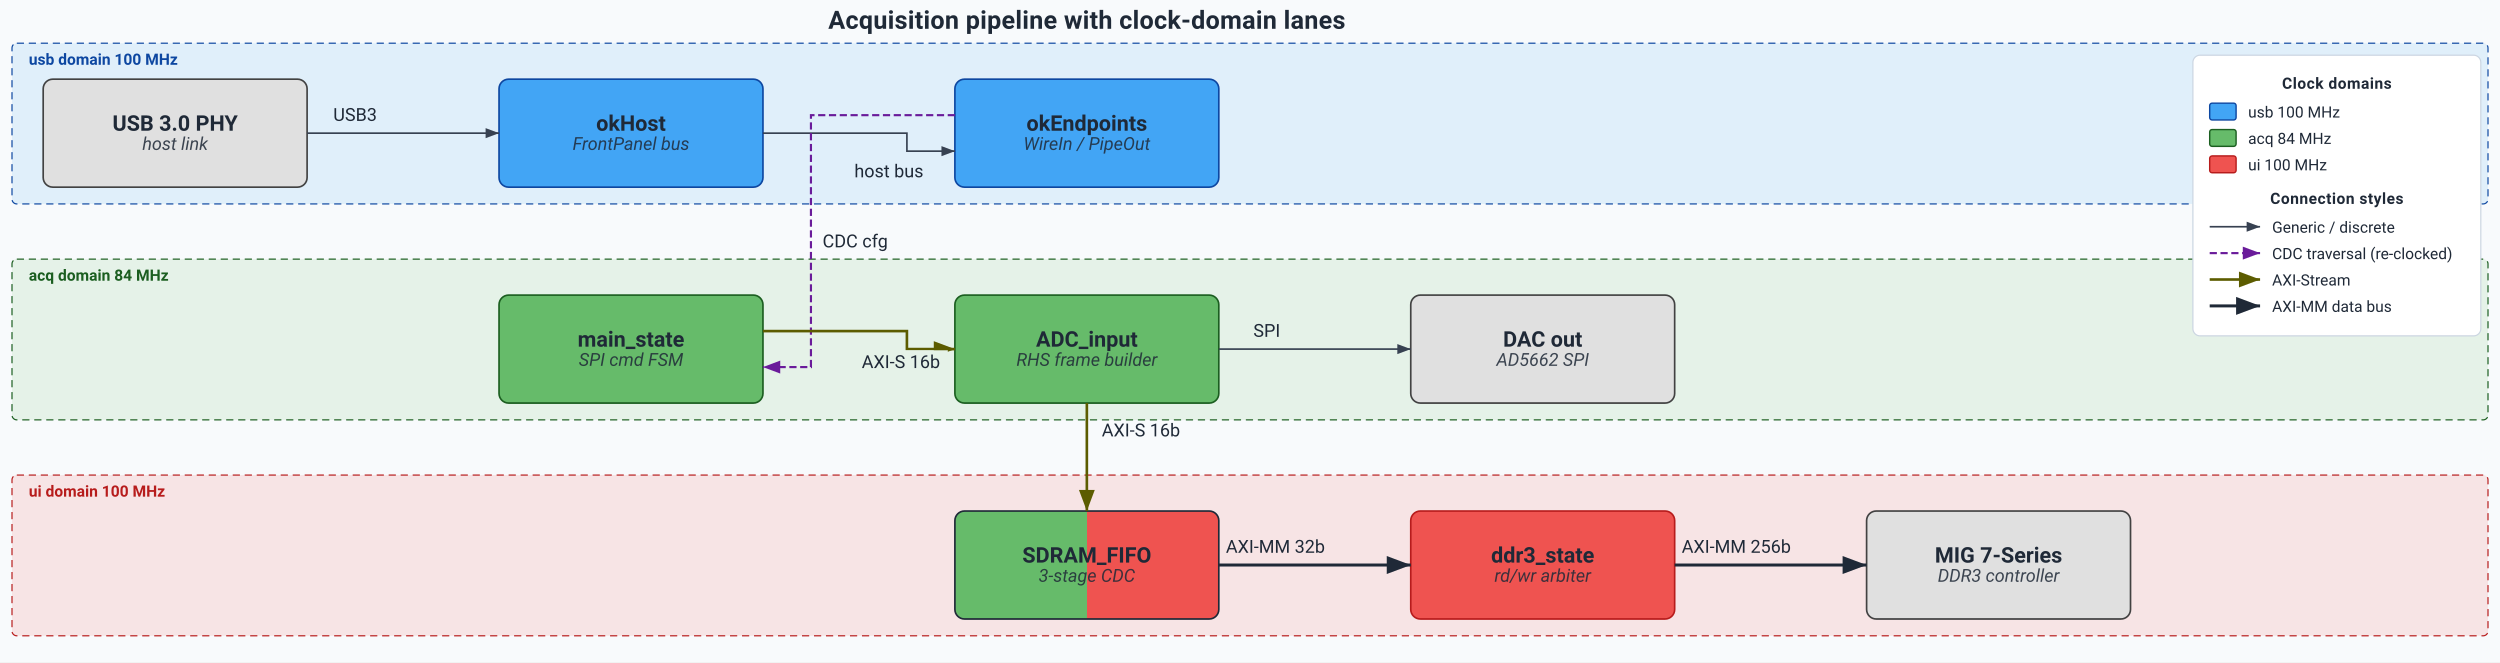
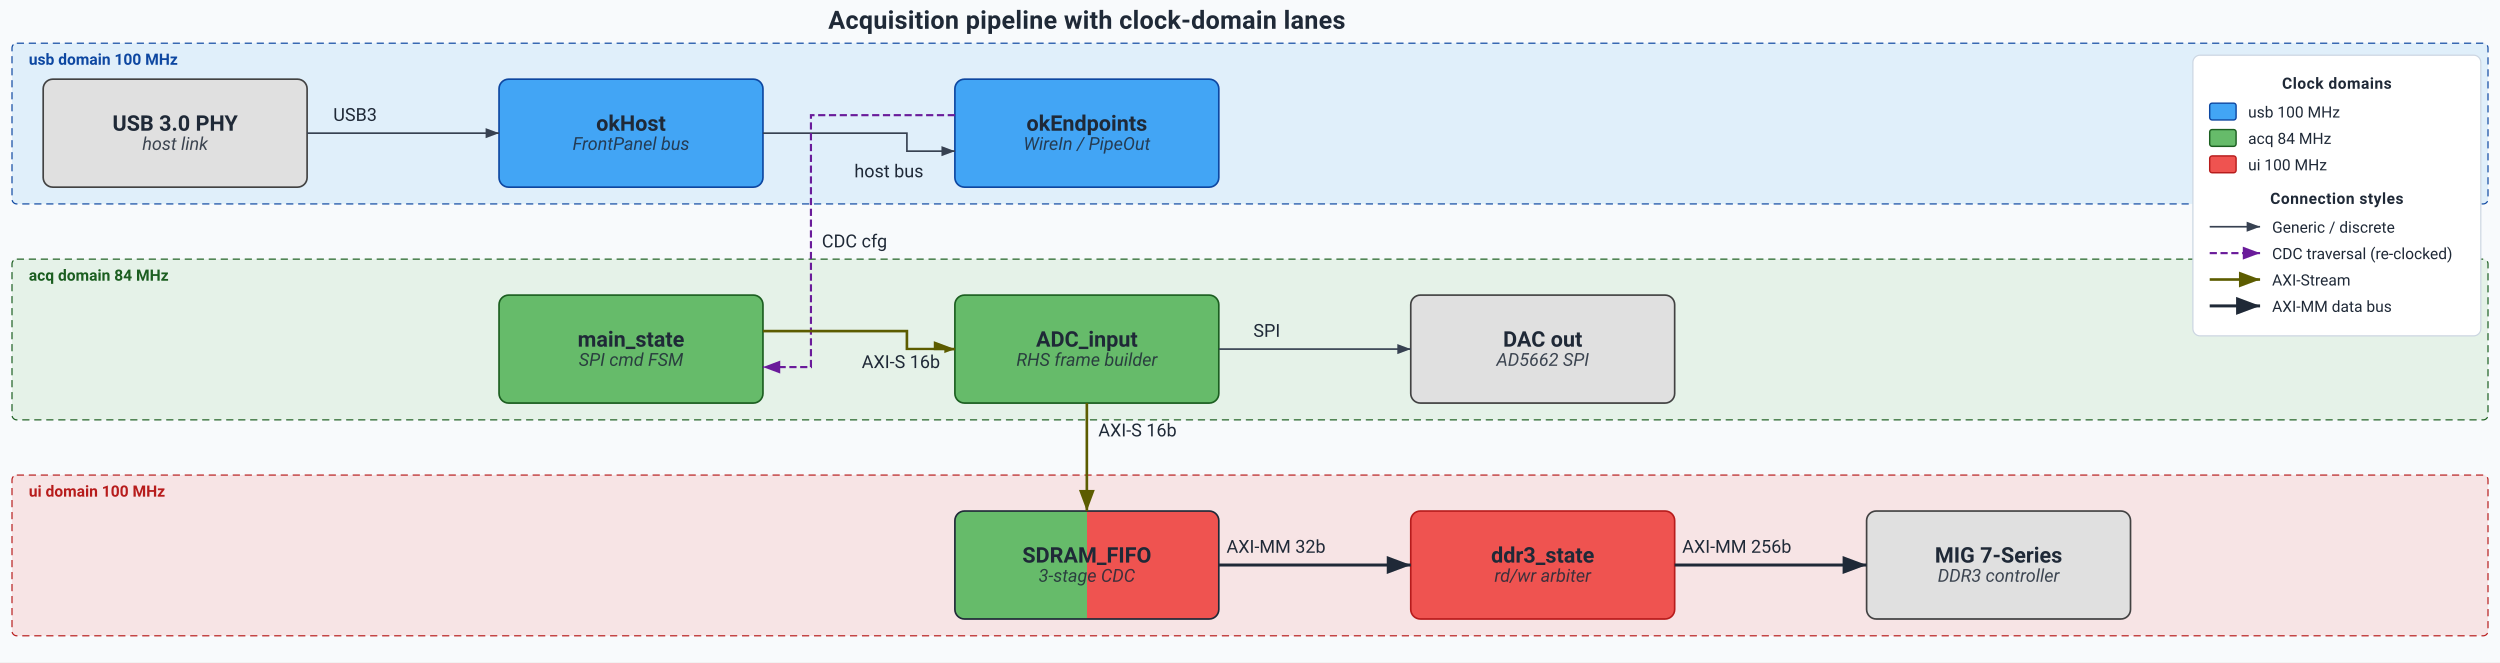
<svg xmlns="http://www.w3.org/2000/svg" width="2084" height="552" viewBox="0 0 2084 552" font-family="ui-sans-serif, system-ui, -apple-system, 'Segoe UI', Roboto, 'Helvetica Neue', Arial, sans-serif" style="background:#f8fafc">
  <defs>
    <marker id="ah-solid" markerWidth="9" markerHeight="9" refX="8" refY="3" orient="auto">
      <path d="M0,0 L0,6 L8,3 z" fill="#1f2937" />
    </marker>
    <marker id="ah-thin" markerWidth="9" markerHeight="9" refX="8" refY="3" orient="auto">
      <path d="M0,0 L0,6 L8,3 z" fill="#374151" />
    </marker>
    <marker id="ah-stream" markerWidth="9" markerHeight="9" refX="8" refY="3" orient="auto">
      <path d="M0,0 L0,6 L8,3 z" fill="#5C5C00" />
    </marker>
    <marker id="ah-axil" markerWidth="9" markerHeight="9" refX="8" refY="3" orient="auto">
      <path d="M0,0 L0,6 L8,3 z" fill="#0D47A1" />
    </marker>
    <marker id="ah-tilelink" markerWidth="9" markerHeight="9" refX="8" refY="3" orient="auto">
      <path d="M0,0 L0,6 L8,3 z" fill="#00796B" />
    </marker>
    <marker id="ah-cdc" markerWidth="9" markerHeight="9" refX="8" refY="3" orient="auto">
      <path d="M0,0 L0,6 L8,3 z" fill="#6A1B9A" />
    </marker>
    <marker id="ah-open" markerWidth="9" markerHeight="9" refX="8" refY="3" orient="auto">
      <path d="M0.5,0.5 L0.5,5.5 L8,3 z" fill="#f8fafc" stroke="#1f2937" stroke-width="1" />
    </marker>
    <linearGradient id="grad-fifo_cdc" x1="0%" y1="0%" x2="100%" y2="0%">
      <stop offset="50%" stop-color="#66BB6A" />
      <stop offset="50%" stop-color="#EF5350" />
    </linearGradient>
  </defs>
  <rect width="2084" height="552" fill="#f8fafc" id="_canvas_bg" />
  <text x="906.0" y="24" text-anchor="middle" font-size="21" font-weight="600" fill="#1f2937" letter-spacing="0.2">Acquisition pipeline with clock-domain lanes</text>
  <rect id="lane_usb" x="10" y="36" width="2064" height="134" fill="#42A5F5" fill-opacity="0.13" stroke="#0D47A1" stroke-width="1" stroke-dasharray="6,4" rx="4" />
  <text x="24" y="54" font-size="13" font-weight="700" fill="#0D47A1">usb domain  100 MHz</text>
  <rect id="lane_acq" x="10" y="216" width="2064" height="134" fill="#66BB6A" fill-opacity="0.13" stroke="#1B5E20" stroke-width="1" stroke-dasharray="6,4" rx="4" />
  <text x="24" y="234" font-size="13" font-weight="700" fill="#1B5E20">acq domain  84 MHz</text>
  <rect id="lane_ui" x="10" y="396" width="2064" height="134" fill="#EF5350" fill-opacity="0.13" stroke="#B71C1C" stroke-width="1" stroke-dasharray="6,4" rx="4" />
  <text x="24" y="414" font-size="13" font-weight="700" fill="#B71C1C">ui domain  100 MHz</text>
  <rect id="usb_phy" x="36" y="66" width="220" height="90" fill="#E0E0E0" stroke="#424242" stroke-width="1.4" rx="8" />
  <text x="146" y="109" text-anchor="middle" font-size="18" font-weight="600" fill="#1f2937">USB 3.0 PHY</text>
  <text x="146" y="125" text-anchor="middle" font-size="15" font-style="italic" fill="#1f2937" opacity="0.85">host link</text>
  <rect id="ok_host" x="416" y="66" width="220" height="90" fill="#42A5F5" stroke="#0D47A1" stroke-width="1.4" rx="8" />
  <text x="526" y="109" text-anchor="middle" font-size="18" font-weight="600" fill="#1f2937">okHost</text>
  <text x="526" y="125" text-anchor="middle" font-size="15" font-style="italic" fill="#1f2937" opacity="0.85">FrontPanel bus</text>
  <rect id="ok_endpts" x="796" y="66" width="220" height="90" fill="#42A5F5" stroke="#0D47A1" stroke-width="1.4" rx="8" />
  <text x="906" y="109" text-anchor="middle" font-size="18" font-weight="600" fill="#1f2937">okEndpoints</text>
  <text x="906" y="125" text-anchor="middle" font-size="15" font-style="italic" fill="#1f2937" opacity="0.85">WireIn / PipeOut</text>
  <rect id="fsm" x="416" y="246" width="220" height="90" fill="#66BB6A" stroke="#1B5E20" stroke-width="1.4" rx="8" />
  <text x="526" y="289" text-anchor="middle" font-size="18" font-weight="600" fill="#1f2937">main_state</text>
  <text x="526" y="305" text-anchor="middle" font-size="15" font-style="italic" fill="#1f2937" opacity="0.85">SPI cmd FSM</text>
  <rect id="adc_in" x="796" y="246" width="220" height="90" fill="#66BB6A" stroke="#1B5E20" stroke-width="1.4" rx="8" />
  <text x="906" y="289" text-anchor="middle" font-size="18" font-weight="600" fill="#1f2937">ADC_input</text>
  <text x="906" y="305" text-anchor="middle" font-size="15" font-style="italic" fill="#1f2937" opacity="0.85">RHS frame builder</text>
  <rect id="spi_dac" x="1176" y="246" width="220" height="90" fill="#E0E0E0" stroke="#424242" stroke-width="1.4" rx="8" />
  <text x="1286" y="289" text-anchor="middle" font-size="18" font-weight="600" fill="#1f2937">DAC out</text>
  <text x="1286" y="305" text-anchor="middle" font-size="15" font-style="italic" fill="#1f2937" opacity="0.85">AD5662 SPI</text>
  <rect id="fifo_cdc" x="796" y="426" width="220" height="90" fill="url(#grad-fifo_cdc)" stroke="#1f2937" stroke-width="1.4" rx="8" />
  <text x="906" y="469" text-anchor="middle" font-size="18" font-weight="600" fill="#1f2937">SDRAM_FIFO</text>
  <text x="906" y="485" text-anchor="middle" font-size="15" font-style="italic" fill="#1f2937" opacity="0.85">3-stage CDC</text>
  <rect id="ddr_fsm" x="1176" y="426" width="220" height="90" fill="#EF5350" stroke="#B71C1C" stroke-width="1.4" rx="8" />
  <text x="1286" y="469" text-anchor="middle" font-size="18" font-weight="600" fill="#1f2937">ddr3_state</text>
  <text x="1286" y="485" text-anchor="middle" font-size="15" font-style="italic" fill="#1f2937" opacity="0.85">rd/wr arbiter</text>
  <rect id="mig" x="1556" y="426" width="220" height="90" fill="#E0E0E0" stroke="#424242" stroke-width="1.4" rx="8" />
  <text x="1666" y="469" text-anchor="middle" font-size="18" font-weight="600" fill="#1f2937">MIG 7-Series</text>
  <text x="1666" y="485" text-anchor="middle" font-size="15" font-style="italic" fill="#1f2937" opacity="0.85">DDR3 controller</text>
  <mask id="edge-label-clearance" maskUnits="userSpaceOnUse">
    <rect width="2084" height="552" fill="#ffffff" />
-     <rect x="277.5" y="86.0" width="37.0" height="19.0" fill="#000000" />
-     <rect x="706.0" y="133.0" width="70.0" height="19.0" fill="#000000" />
-     <rect x="682.0" y="191.5" width="61.8" height="19.0" fill="#000000" />
-     <rect x="711.9" y="292.0" width="78.2" height="19.0" fill="#000000" />
-     <rect x="1041.6" y="266.0" width="28.8" height="19.0" fill="#000000" />
-     <rect x="912.0" y="349.0" width="78.2" height="19.0" fill="#000000" />
-     <rect x="1020.0" y="446.0" width="86.5" height="19.0" fill="#000000" />
-     <rect x="1400.0" y="446.0" width="94.8" height="19.0" fill="#000000" />
+     <rect x="274.4" y="86.0" width="43.2" height="19.0" fill="#000000" />
+     <rect x="710.6" y="133.0" width="60.7" height="19.0" fill="#000000" />
+     <rect x="682.0" y="191.5" width="60.7" height="19.0" fill="#000000" />
+     <rect x="714.8" y="292.0" width="72.4" height="19.0" fill="#000000" />
+     <rect x="1041.9" y="266.0" width="28.2" height="19.0" fill="#000000" />
+     <rect x="912.0" y="349.0" width="72.4" height="19.0" fill="#000000" />
+     <rect x="1020.0" y="446.0" width="87.4" height="19.0" fill="#000000" />
+     <rect x="1400.0" y="446.0" width="95.7" height="19.0" fill="#000000" />
  </mask>
  <path id="edge_usb_phy_to_ok_host" d="M 256.0,111.0 L 336.0,111.0 L 416.0,111.0" stroke="#374151" stroke-width="1.4" fill="none" marker-end="url(#ah-thin)" mask="url(#edge-label-clearance)" />
  <path id="edge_ok_host_to_ok_endpts" d="M 636.0,111.0 L 756.0,111.0 L 756.0,126.0 L 796.0,126.0" stroke="#374151" stroke-width="1.4" fill="none" marker-end="url(#ah-thin)" mask="url(#edge-label-clearance)" />
  <path id="edge_ok_endpts_to_fsm" d="M 796.0,96.0 L 676.0,96.0 L 676.0,306.0 L 636.0,306.0" stroke="#6A1B9A" stroke-width="1.8" fill="none" marker-end="url(#ah-cdc)" stroke-dasharray="6,3" mask="url(#edge-label-clearance)" />
  <path id="edge_fsm_to_adc_in" d="M 636.0,276.0 L 756.0,276.0 L 756.0,291.0 L 796.0,291.0" stroke="#5C5C00" stroke-width="2.2" fill="none" marker-end="url(#ah-stream)" mask="url(#edge-label-clearance)" />
  <path id="edge_adc_in_to_spi_dac" d="M 1016.0,291.0 L 1096.0,291.0 L 1176.0,291.0" stroke="#374151" stroke-width="1.4" fill="none" marker-end="url(#ah-thin)" mask="url(#edge-label-clearance)" />
  <path id="edge_adc_in_to_fifo_cdc" d="M 906.0,336.0 L 906.0,381.0 L 906.0,426.0" stroke="#5C5C00" stroke-width="2.2" fill="none" marker-end="url(#ah-stream)" mask="url(#edge-label-clearance)" />
  <path id="edge_fifo_cdc_to_ddr_fsm" d="M 1016.0,471.0 L 1096.0,471.0 L 1176.0,471.0" stroke="#1f2937" stroke-width="2.5" fill="none" marker-end="url(#ah-solid)" mask="url(#edge-label-clearance)" />
  <path id="edge_ddr_fsm_to_mig" d="M 1396.0,471.0 L 1476.0,471.0 L 1556.0,471.0" stroke="#1f2937" stroke-width="2.5" fill="none" marker-end="url(#ah-solid)" mask="url(#edge-label-clearance)" />
  <text x="296.0" y="100.8" text-anchor="middle" font-size="15" fill="#1f2937">USB3</text>
  <text x="741.0" y="147.8" text-anchor="middle" font-size="15" fill="#1f2937">host bus</text>
-   <text x="712.9" y="206.2" text-anchor="middle" font-size="15" fill="#1f2937">CDC cfg</text>
+   <text x="712.3" y="206.2" text-anchor="middle" font-size="15" fill="#1f2937">CDC cfg</text>
  <text x="751.0" y="306.8" text-anchor="middle" font-size="15" fill="#1f2937">AXI-S 16b</text>
  <text x="1056.0" y="280.8" text-anchor="middle" font-size="15" fill="#1f2937">SPI</text>
-   <text x="951.1" y="363.8" text-anchor="middle" font-size="15" fill="#1f2937">AXI-S 16b</text>
-   <text x="1063.2" y="460.8" text-anchor="middle" font-size="15" fill="#1f2937">AXI-MM 32b</text>
-   <text x="1447.4" y="460.8" text-anchor="middle" font-size="15" fill="#1f2937">AXI-MM 256b</text>
+   <text x="948.2" y="363.8" text-anchor="middle" font-size="15" fill="#1f2937">AXI-S 16b</text>
+   <text x="1063.7" y="460.8" text-anchor="middle" font-size="15" fill="#1f2937">AXI-MM 32b</text>
+   <text x="1447.8" y="460.8" text-anchor="middle" font-size="15" fill="#1f2937">AXI-MM 256b</text>
  <rect id="legend_card" x="1828" y="46" width="240" height="234" fill="#ffffff" stroke="#cbd5e1" stroke-width="1" rx="6" />
  <text x="1948" y="74" text-anchor="middle" font-size="13" font-weight="700" fill="#1f2937" letter-spacing="0.4">Clock domains</text>
  <rect x="1842" y="86" width="22" height="14" fill="#42A5F5" stroke="#0D47A1" stroke-width="1.2" rx="2" />
  <text x="1874" y="98" font-size="13" fill="#1f2937">usb  100 MHz</text>
  <rect x="1842" y="108" width="22" height="14" fill="#66BB6A" stroke="#1B5E20" stroke-width="1.2" rx="2" />
  <text x="1874" y="120" font-size="13" fill="#1f2937">acq  84 MHz</text>
  <rect x="1842" y="130" width="22" height="14" fill="#EF5350" stroke="#B71C1C" stroke-width="1.2" rx="2" />
  <text x="1874" y="142" font-size="13" fill="#1f2937">ui  100 MHz</text>
  <text x="1948" y="170" text-anchor="middle" font-size="13" font-weight="700" fill="#1f2937" letter-spacing="0.4">Connection styles</text>
  <path id="legend-arrow-generic" d="M 1842,189.0 L 1884,189.0" stroke="#374151" stroke-width="1.4" fill="none" marker-end="url(#ah-thin)" />
  <text x="1894" y="194" font-size="13" fill="#1f2937">Generic / discrete</text>
  <path id="legend-arrow-cdc" d="M 1842,211.0 L 1884,211.0" stroke="#6A1B9A" stroke-width="1.8" fill="none" marker-end="url(#ah-cdc)" stroke-dasharray="6,3" />
  <text x="1894" y="216" font-size="13" fill="#1f2937">CDC traversal (re-clocked)</text>
  <path id="legend-arrow-axi-stream" d="M 1842,233.0 L 1884,233.0" stroke="#5C5C00" stroke-width="2.2" fill="none" marker-end="url(#ah-stream)" />
  <text x="1894" y="238" font-size="13" fill="#1f2937">AXI-Stream</text>
  <path id="legend-arrow-axi-mm" d="M 1842,255.0 L 1884,255.0" stroke="#1f2937" stroke-width="2.5" fill="none" marker-end="url(#ah-solid)" />
  <text x="1894" y="260" font-size="13" fill="#1f2937">AXI-MM data bus</text>
</svg>
